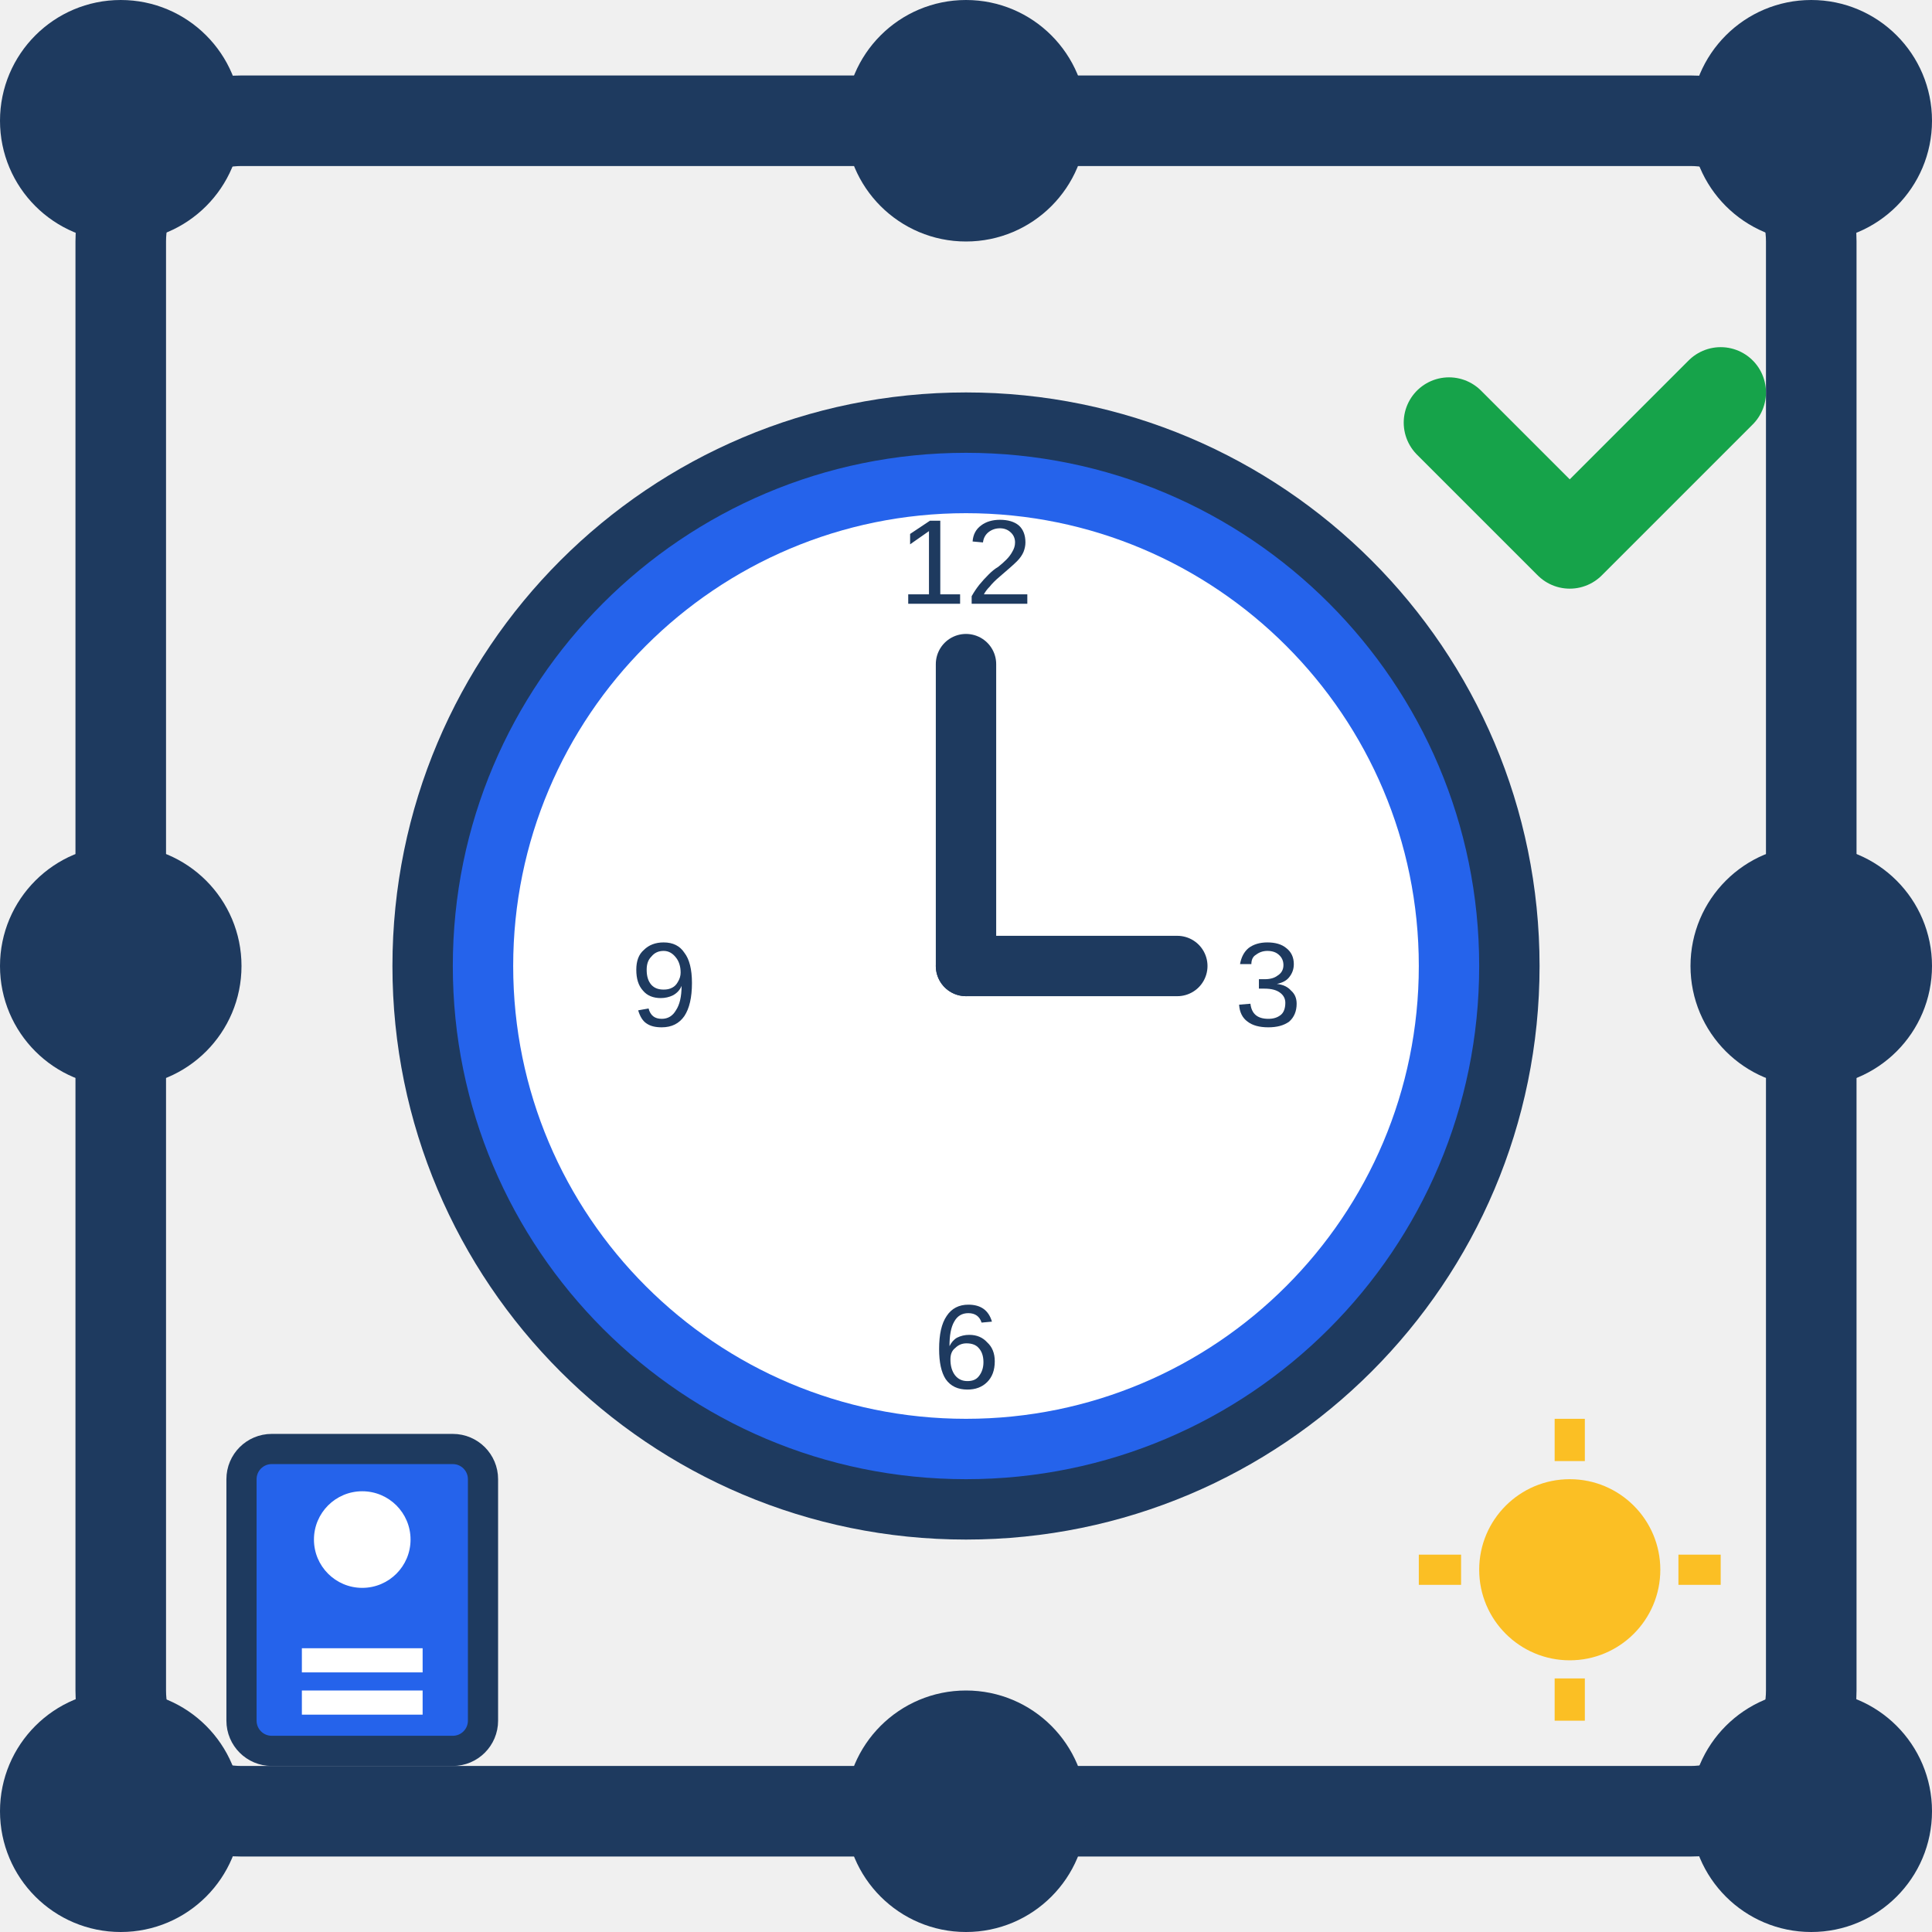
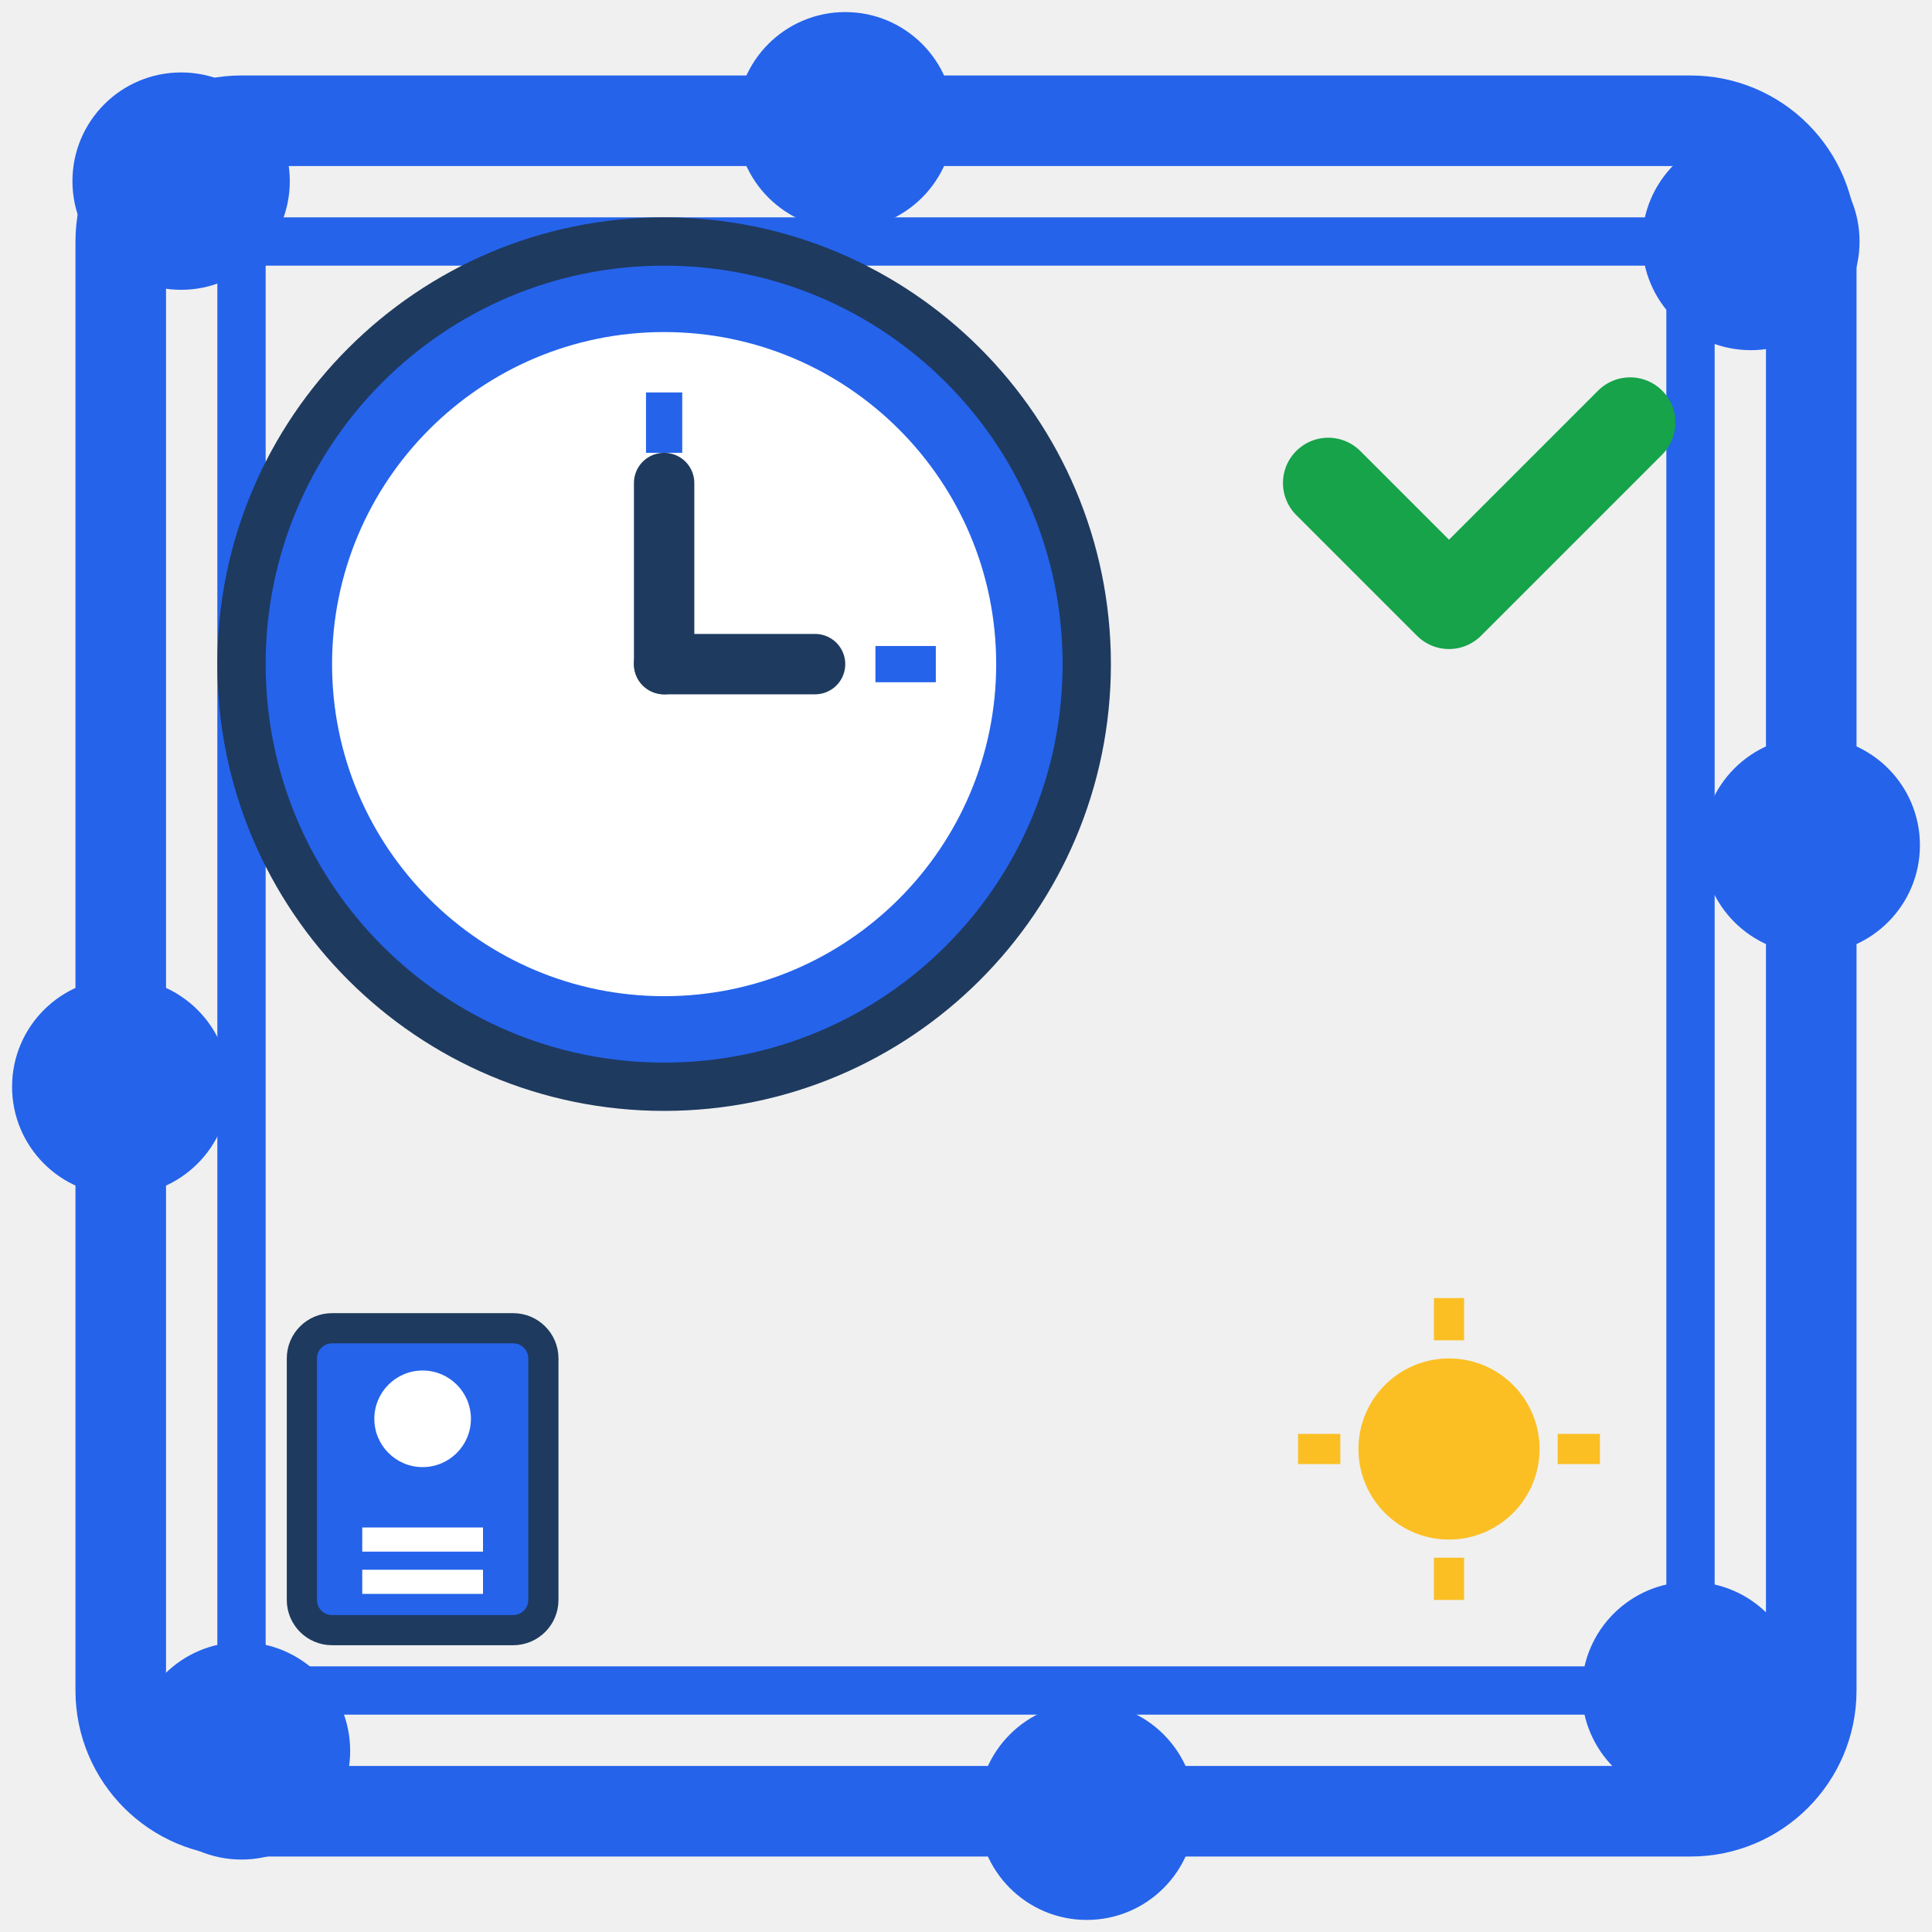
<svg xmlns="http://www.w3.org/2000/svg" viewBox="0 0 32 32">
-   <rect x="2" y="2" width="28" height="28" fill="none" stroke="#1e3a5f" stroke-width="1.5" rx="2" />
-   <circle cx="2" cy="2" r="2" fill="#1e3a5f" />
-   <circle cx="16" cy="2" r="2" fill="#1e3a5f" />
-   <circle cx="30" cy="2" r="2" fill="#1e3a5f" />
-   <circle cx="2" cy="16" r="2" fill="#1e3a5f" />
-   <circle cx="30" cy="16" r="2" fill="#1e3a5f" />
-   <circle cx="2" cy="30" r="2" fill="#1e3a5f" />
-   <circle cx="16" cy="30" r="2" fill="#1e3a5f" />
-   <circle cx="30" cy="30" r="2" fill="#1e3a5f" />
-   <circle cx="16" cy="16" r="9" fill="#2563eb" stroke="#1e3a5f" stroke-width="1" />
-   <circle cx="16" cy="16" r="7.5" fill="white" />
-   <text x="16" y="10" font-family="Arial" font-size="2" fill="#1e3a5f" text-anchor="middle">12</text>
-   <text x="21" y="17" font-family="Arial" font-size="2" fill="#1e3a5f" text-anchor="middle">3</text>
-   <text x="16" y="23" font-family="Arial" font-size="2" fill="#1e3a5f" text-anchor="middle">6</text>
-   <text x="11" y="17" font-family="Arial" font-size="2" fill="#1e3a5f" text-anchor="middle">9</text>
-   <line x1="16" y1="16" x2="16" y2="11" stroke="#1e3a5f" stroke-width="1" stroke-linecap="round" />
-   <line x1="16" y1="16" x2="19.5" y2="16" stroke="#1e3a5f" stroke-width="1" stroke-linecap="round" />
-   <path d="M 24 7 L 26 9 L 28.5 6.5" stroke="#16a34a" stroke-width="1.5" fill="none" stroke-linecap="round" stroke-linejoin="round" />
-   <rect x="4" y="24" width="4" height="5" rx="0.5" fill="#2563eb" stroke="#1e3a5f" stroke-width="0.5" />
-   <circle cx="6" cy="25.5" r="0.8" fill="white" />
-   <line x1="5" y1="27.5" x2="7" y2="27.5" stroke="white" stroke-width="0.4" />
-   <line x1="5" y1="28.2" x2="7" y2="28.2" stroke="white" stroke-width="0.4" />
-   <circle cx="26" cy="26" r="1.5" fill="#fbbf24" />
-   <line x1="26" y1="23.5" x2="26" y2="24.2" stroke="#fbbf24" stroke-width="0.5" />
-   <line x1="26" y1="27.8" x2="26" y2="28.5" stroke="#fbbf24" stroke-width="0.5" />
-   <line x1="23.5" y1="26" x2="24.2" y2="26" stroke="#fbbf24" stroke-width="0.5" />
-   <line x1="27.8" y1="26" x2="28.5" y2="26" stroke="#fbbf24" stroke-width="0.5" />
-   <path d="M 5 7 A 2 2 0 1 0 5 11 A 1.5 1.5 0 1 1 5 7" fill="#94a3b8" />
+   <rect x="2" y="2" width="28" height="28" fill="none" stroke="#2563eb" stroke-width="1.5" rx="2" />
+   <rect x="4" y="4" width="24" height="24" fill="none" stroke="#2563eb" stroke-width="0.8" />
+   <circle cx="3" cy="3" r="1.8" fill="#2563eb" />
+   <circle cx="14" cy="2" r="1.8" fill="#2563eb" />
+   <circle cx="29" cy="4" r="1.8" fill="#2563eb" />
+   <circle cx="2" cy="18" r="1.8" fill="#2563eb" />
+   <circle cx="30" cy="14" r="1.8" fill="#2563eb" />
+   <circle cx="4" cy="29" r="1.8" fill="#2563eb" />
+   <circle cx="18" cy="30" r="1.8" fill="#2563eb" />
+   <circle cx="28" cy="28" r="1.8" fill="#2563eb" />
+   <circle cx="11" cy="11" r="7" fill="#2563eb" stroke="#1e3a5f" stroke-width="0.8" />
+   <circle cx="11" cy="11" r="5.5" fill="white" />
+   <line x1="11" y1="6.5" x2="11" y2="7.5" stroke="#2563eb" stroke-width="0.6" />
+   <line x1="15.5" y1="11" x2="14.5" y2="11" stroke="#2563eb" stroke-width="0.6" />
+   <line x1="11" y1="11" x2="11" y2="8" stroke="#1e3a5f" stroke-width="1" stroke-linecap="round" />
+   <line x1="11" y1="11" x2="13.5" y2="11" stroke="#1e3a5f" stroke-width="1" stroke-linecap="round" />
+   <path d="M 22 8 L 24 10 L 27 7" stroke="#16a34a" stroke-width="1.5" fill="none" stroke-linecap="round" stroke-linejoin="round" />
+   <rect x="5" y="22" width="4" height="5" rx="0.5" fill="#2563eb" stroke="#1e3a5f" stroke-width="0.5" />
+   <circle cx="7" cy="23.5" r="0.8" fill="white" />
+   <line x1="6" y1="25.5" x2="8" y2="25.5" stroke="white" stroke-width="0.4" />
+   <line x1="6" y1="26.2" x2="8" y2="26.2" stroke="white" stroke-width="0.4" />
+   <circle cx="24" cy="24" r="1.5" fill="#fbbf24" />
+   <line x1="24" y1="21.5" x2="24" y2="22.2" stroke="#fbbf24" stroke-width="0.5" />
+   <line x1="24" y1="25.8" x2="24" y2="26.5" stroke="#fbbf24" stroke-width="0.5" />
+   <line x1="21.5" y1="24" x2="22.2" y2="24" stroke="#fbbf24" stroke-width="0.5" />
+   <line x1="25.8" y1="24" x2="26.5" y2="24" stroke="#fbbf24" stroke-width="0.5" />
</svg>
